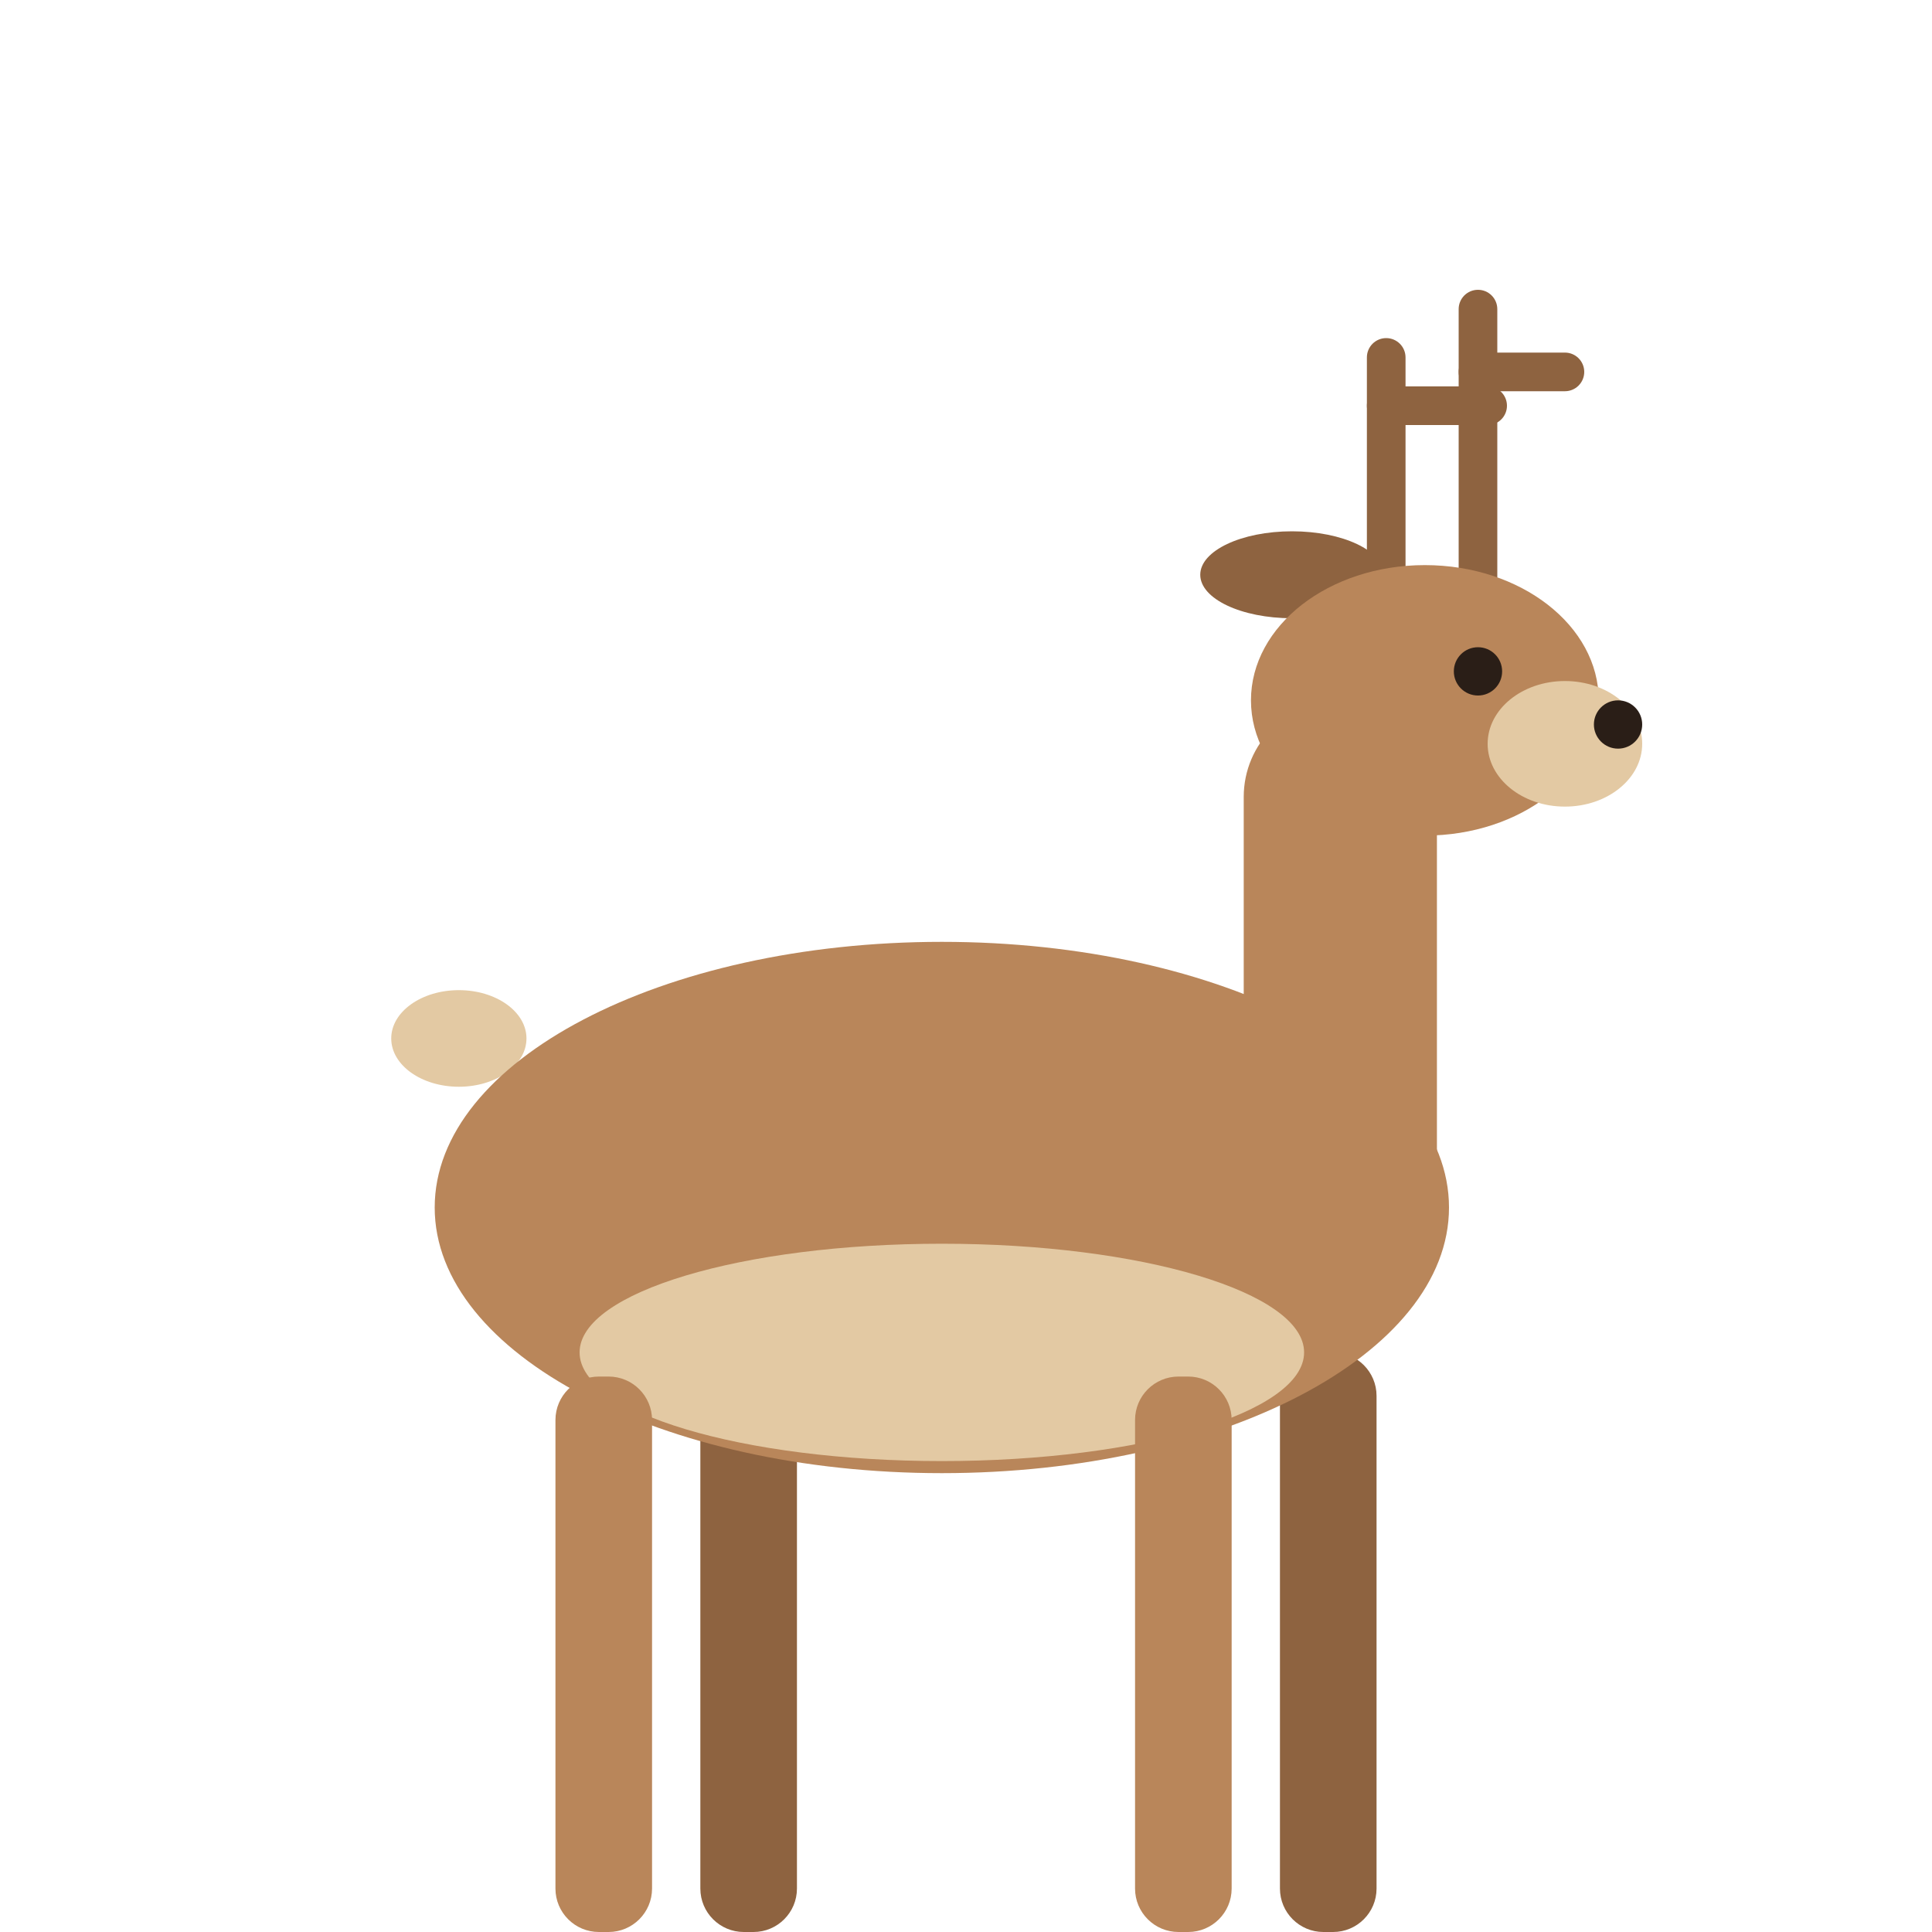
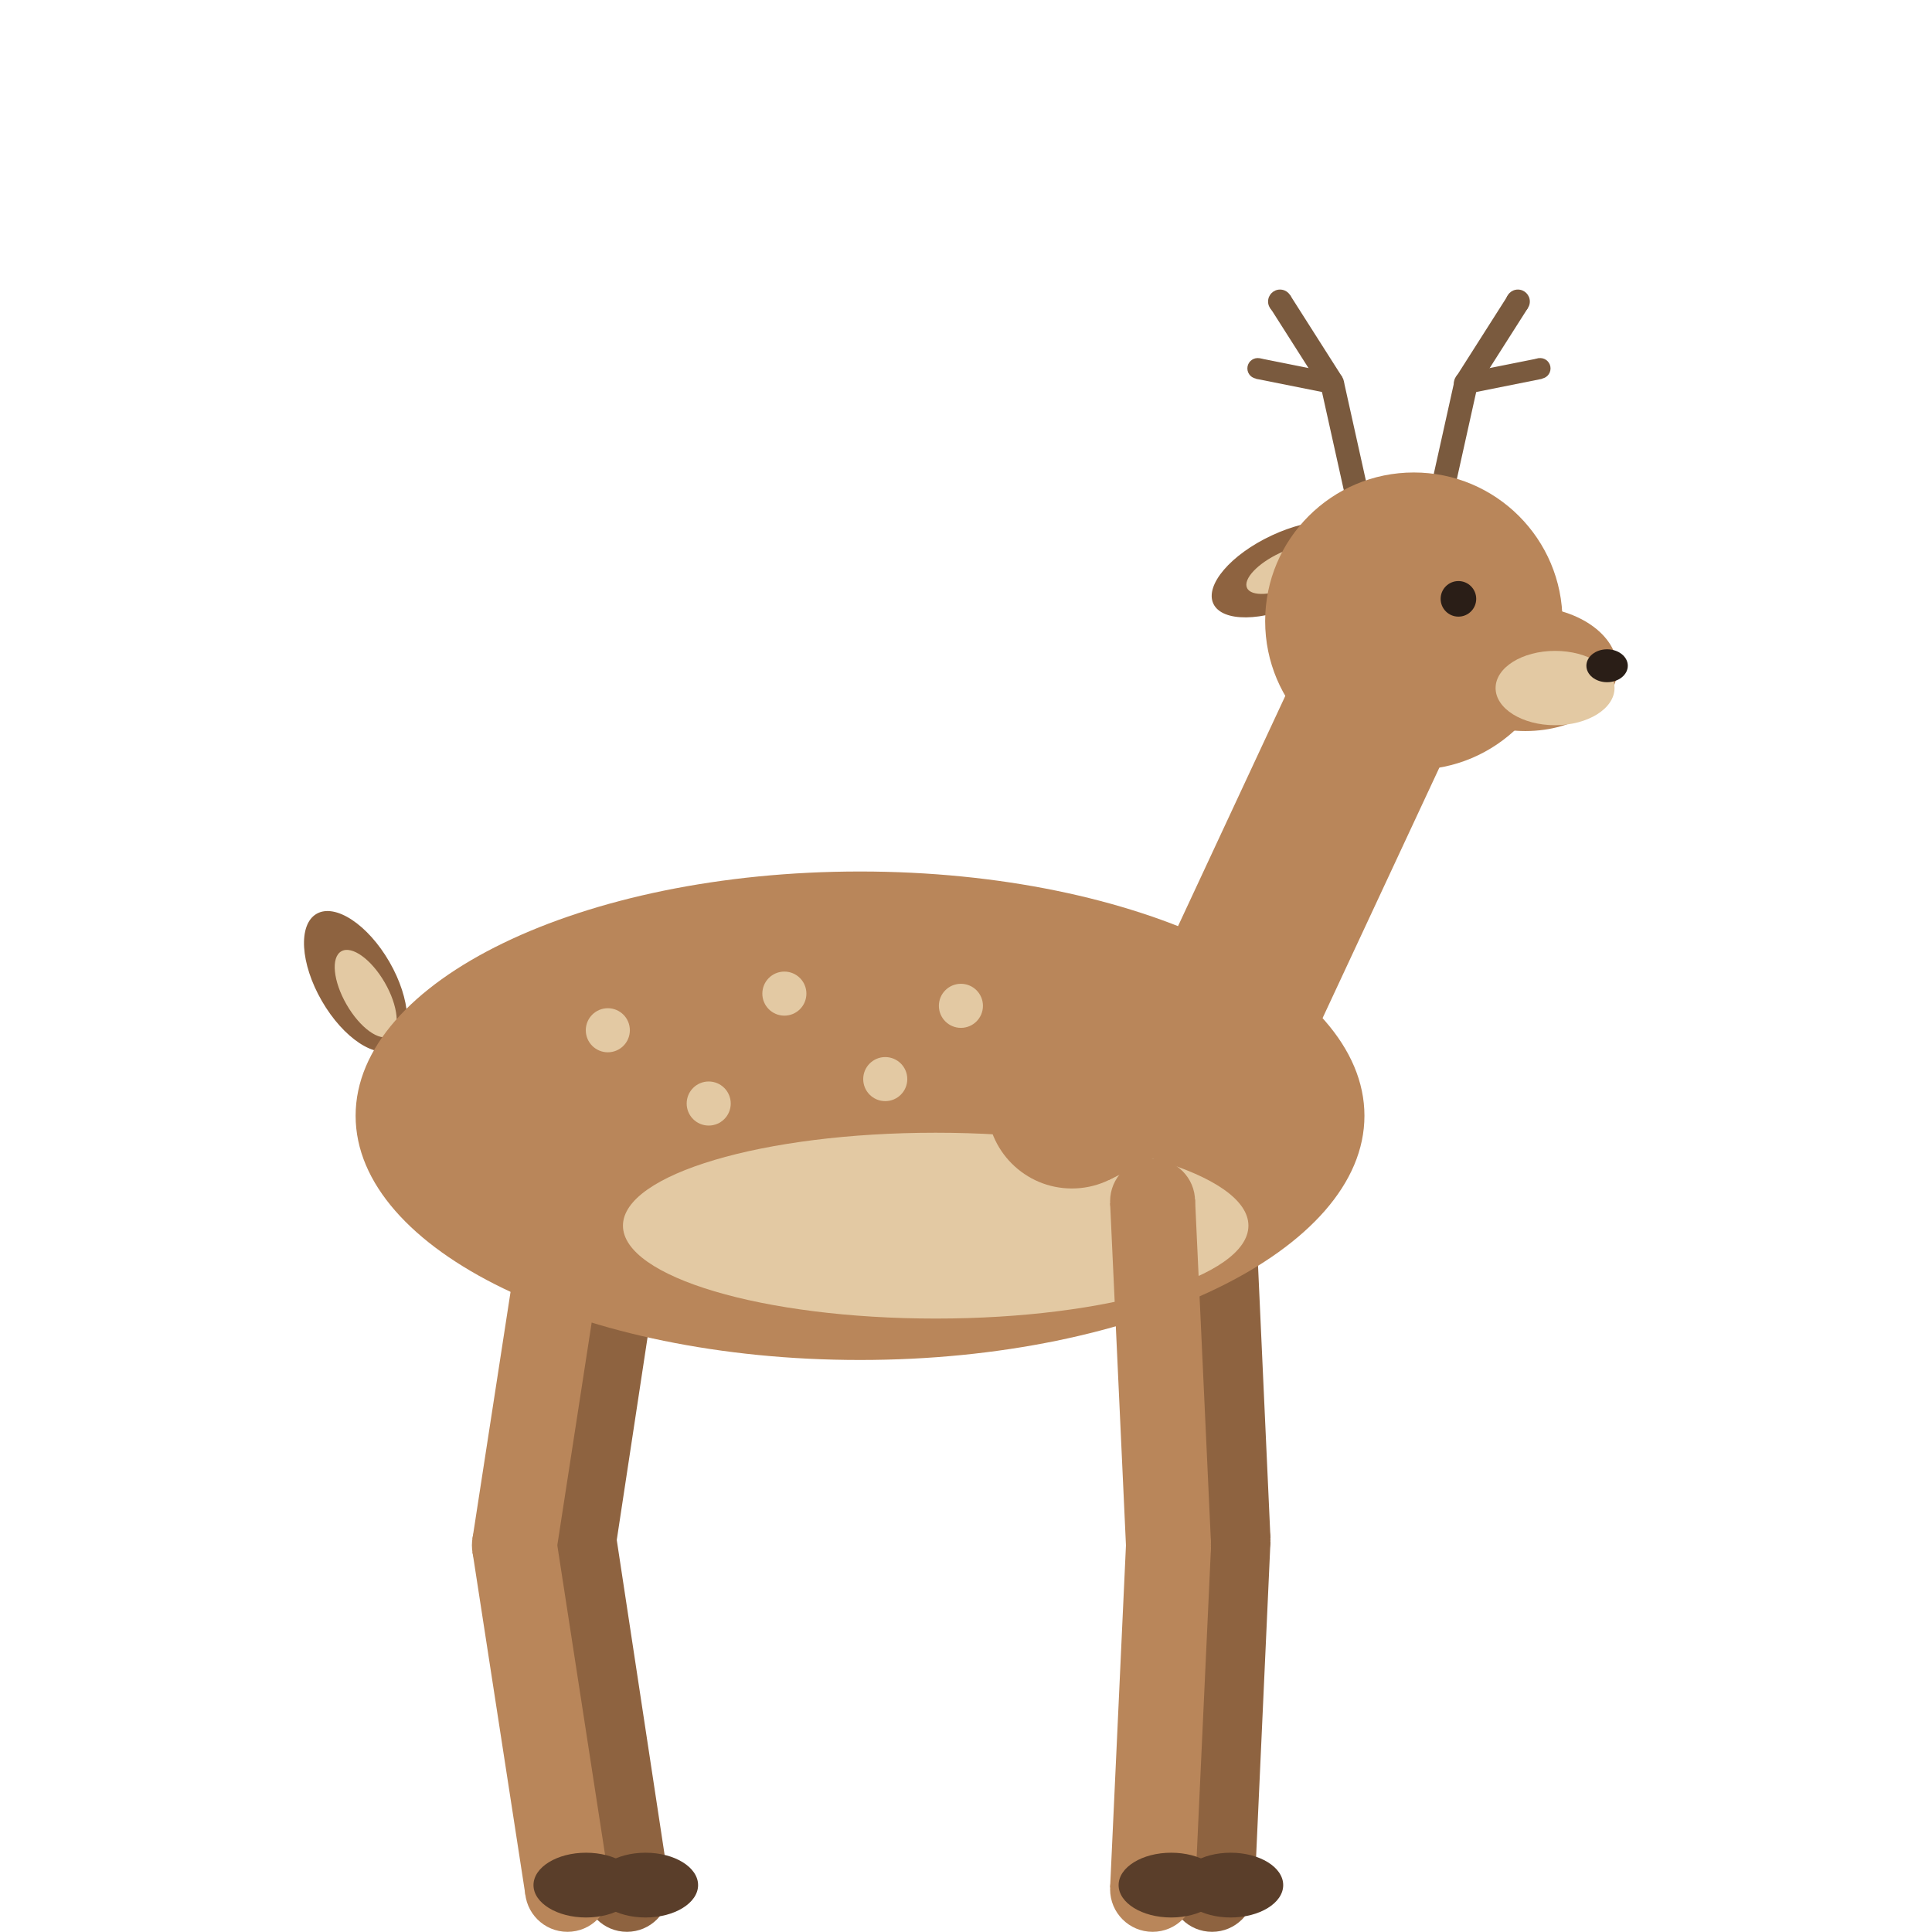
<svg xmlns="http://www.w3.org/2000/svg" viewBox="0 0 800 800" width="800" height="800">
-   <rect x="290" y="560" width="40" height="240" rx="18" fill="#8E6340" />
-   <rect x="530" y="560" width="40" height="240" rx="18" fill="#8E6340" />
-   <ellipse cx="190" cy="430" rx="28" ry="20" fill="#E3C9A3" />
-   <ellipse cx="390" cy="500" rx="210" ry="110" fill="#B9865A" />
-   <ellipse cx="390" cy="560" rx="150" ry="45" fill="#E3C9A3" />
-   <rect x="230" y="570" width="40" height="230" rx="18" fill="#B9865A" />
-   <rect x="470" y="570" width="40" height="230" rx="18" fill="#B9865A" />
-   <rect x="515" y="290" width="80" height="230" rx="40" fill="#B9865A" />
-   <rect x="566" y="140" width="16" height="120" rx="8" fill="#8E6340" />
-   <rect x="566" y="160" width="58" height="16" rx="8" fill="#8E6340" />
-   <rect x="604" y="120" width="16" height="130" rx="8" fill="#8E6340" />
-   <rect x="604" y="146" width="52" height="16" rx="8" fill="#8E6340" />
-   <ellipse cx="535" cy="238" rx="38" ry="18" fill="#8E6340" />
-   <ellipse cx="590" cy="290" rx="72" ry="56" fill="#B9865A" />
-   <ellipse cx="648" cy="308" rx="32" ry="26" fill="#E3C9A3" />
-   <circle cx="670" cy="300" r="10" fill="#2A1E17" />
-   <circle cx="612" cy="278" r="10" fill="#2A1E17" />
+   <g transform="translate(-83.6 -97.1) scale(1.0993)">
+     <path d="M296.4 534.4 L276.4 666 L308 670.8 L328 539.2 Z" fill="#8E6340" />
+     <path d="M276.4 670.8 L296.4 802.4 L328 797.6 L308 666 Z" fill="#8E6340" />
+     <circle cx="312.2" cy="536.8" r="16" fill="#8E6340" />
+     <circle cx="292.2" cy="668.4" r="16" fill="#8E6340" />
+     <circle cx="312.2" cy="800" r="16" fill="#8E6340" />
+     <ellipse cx="319.2" cy="798.4" rx="19.8" ry="12.2" fill="#5A3E2A" />
+     <path d="M516.6 537.5 L522.6 669.1 L554.6 667.7 L548.6 536.1 Z" fill="#8E6340" />
+     <path d="M522.6 667.7 L516.6 799.3 L548.6 800.7 L554.6 669.1 Z" fill="#8E6340" />
+     <circle cx="532.6" cy="536.8" r="16" fill="#8E6340" />
+     <circle cx="538.6" cy="668.4" r="16" fill="#8E6340" />
+     <circle cx="532.6" cy="800" r="16" fill="#8E6340" />
+     <ellipse cx="539.6" cy="798.4" rx="19.8" ry="12.2" fill="#5A3E2A" />
+     <ellipse cx="210" cy="458" rx="14.7" ry="29.4" fill="#8E6340" transform="rotate(-30 210 458)" />
+     <ellipse cx="213.8" cy="462.6" rx="8.3" ry="18.4" fill="#E3C9A3" transform="rotate(-30 213.8 462.6)" />
+     <ellipse cx="400" cy="508.6" rx="190" ry="92" fill="#B9865A" />
+     <circle cx="305" cy="476.4" r="8.3" fill="#E3C9A3" />
+     <circle cx="371.5" cy="462.6" r="8.3" fill="#E3C9A3" />
+     <circle cx="438" cy="467.2" r="8.3" fill="#E3C9A3" />
+     <circle cx="343" cy="504" r="8.3" fill="#E3C9A3" />
+     <circle cx="409.5" cy="494.8" r="8.3" fill="#E3C9A3" />
+     <ellipse cx="428.5" cy="550" rx="117.8" ry="35" fill="#E3C9A3" />
+     <path d="M274 538.4 L254 668 L285.6 672.8 L305.6 543.2 Z" fill="#B9865A" />
+     <path d="M254 672.8 L274 802.4 L305.6 797.6 L285.6 668 Z" fill="#B9865A" />
+     <circle cx="289.8" cy="540.8" r="16" fill="#B9865A" />
+     <circle cx="269.8" cy="670.4" r="16" fill="#B9865A" />
+     <circle cx="289.8" cy="800" r="16" fill="#B9865A" />
+     <ellipse cx="296.8" cy="798.4" rx="19.8" ry="12.2" fill="#5A3E2A" />
+     <path d="M494.2 541.5 L500.2 671.1 L532.2 669.7 L526.2 540.1 Z" fill="#B9865A" />
+     <path d="M500.2 669.7 L494.2 799.3 L526.2 800.7 L532.2 671.1 Z" fill="#B9865A" />
+     <circle cx="510.2" cy="540.8" r="16" fill="#B9865A" />
+     <circle cx="516.2" cy="670.4" r="16" fill="#B9865A" />
+     <circle cx="510.2" cy="800" r="16" fill="#B9865A" />
+     <ellipse cx="517.2" cy="798.4" rx="19.8" ry="12.2" fill="#5A3E2A" />
+     <path d="M493.7 532.8 L550.7 505.2 L522.9 447.6 L465.9 475.2 Z" fill="#B9865A" />
+     <path d="M565.8 489.9 L637.6 335.9 L579.6 308.8 L507.8 462.9 Z" fill="#B9865A" />
+     <circle cx="479.8" cy="504" r="32" fill="#B9865A" />
+     <circle cx="536.8" cy="476.4" r="32" fill="#B9865A" />
+     <circle cx="608.6" cy="322.3" r="32" fill="#B9865A" />
+     <g transform="rotate(0 608.6 322.3)">
+       <path d="M593.4 282.2 L582.2 231.8 L573.5 233.7 L584.7 284.1 Z" fill="#7A5A3E" />
+       <path d="M581.6 230.3 L562 199.5 L554.5 204.3 L574.1 235.1 Z" fill="#7A5A3E" />
+       <circle cx="589" cy="283.1" r="4.5" fill="#7A5A3E" />
+       <circle cx="577.8" cy="232.7" r="4.5" fill="#7A5A3E" />
+       <circle cx="558.2" cy="201.9" r="4.5" fill="#7A5A3E" />
+       <path d="M578.6 228.9 L550.6 223.3 L549.1 231 L577.1 236.6 Z" fill="#7A5A3E" />
+       <circle cx="577.8" cy="232.7" r="3.9" fill="#7A5A3E" />
+       <circle cx="549.8" cy="227.1" r="3.9" fill="#7A5A3E" />
+       <path d="M621.4 284.1 L632.6 233.7 L623.9 231.8 L612.7 282.2 Z" fill="#7A5A3E" />
+       <path d="M632 235.1 L651.6 204.3 L644.1 199.5 L624.5 230.3 Z" fill="#7A5A3E" />
+       <circle cx="617" cy="283.1" r="4.5" fill="#7A5A3E" />
+       <circle cx="628.2" cy="232.7" r="4.5" fill="#7A5A3E" />
+       <circle cx="647.8" cy="201.9" r="4.5" fill="#7A5A3E" />
+       <path d="M629 236.6 L657 231 L655.5 223.3 L627.5 228.9 Z" fill="#7A5A3E" />
+       <circle cx="628.2" cy="232.7" r="3.9" fill="#7A5A3E" />
+       <circle cx="656.2" cy="227.1" r="3.9" fill="#7A5A3E" />
+       <ellipse cx="561" cy="302.7" rx="30.8" ry="14" fill="#8E6340" transform="rotate(-25 561 302.7)" />
+       <ellipse cx="561" cy="302.7" rx="16.8" ry="6.7" fill="#E3C9A3" transform="rotate(-25 561 302.7)" />
+       <circle cx="608.6" cy="322.3" r="56" fill="#B9865A" />
+       <ellipse cx="650.6" cy="340.2" rx="34.7" ry="23.5" fill="#B9865A" />
+       <ellipse cx="661.8" cy="347.5" rx="22.4" ry="14" fill="#E3C9A3" />
+       <ellipse cx="681.4" cy="339.1" rx="7.8" ry="6.2" fill="#2A1E17" />
+       <circle cx="625.4" cy="313.9" r="6.7" fill="#2A1E17" />
+     </g>
+   </g>
</svg>
